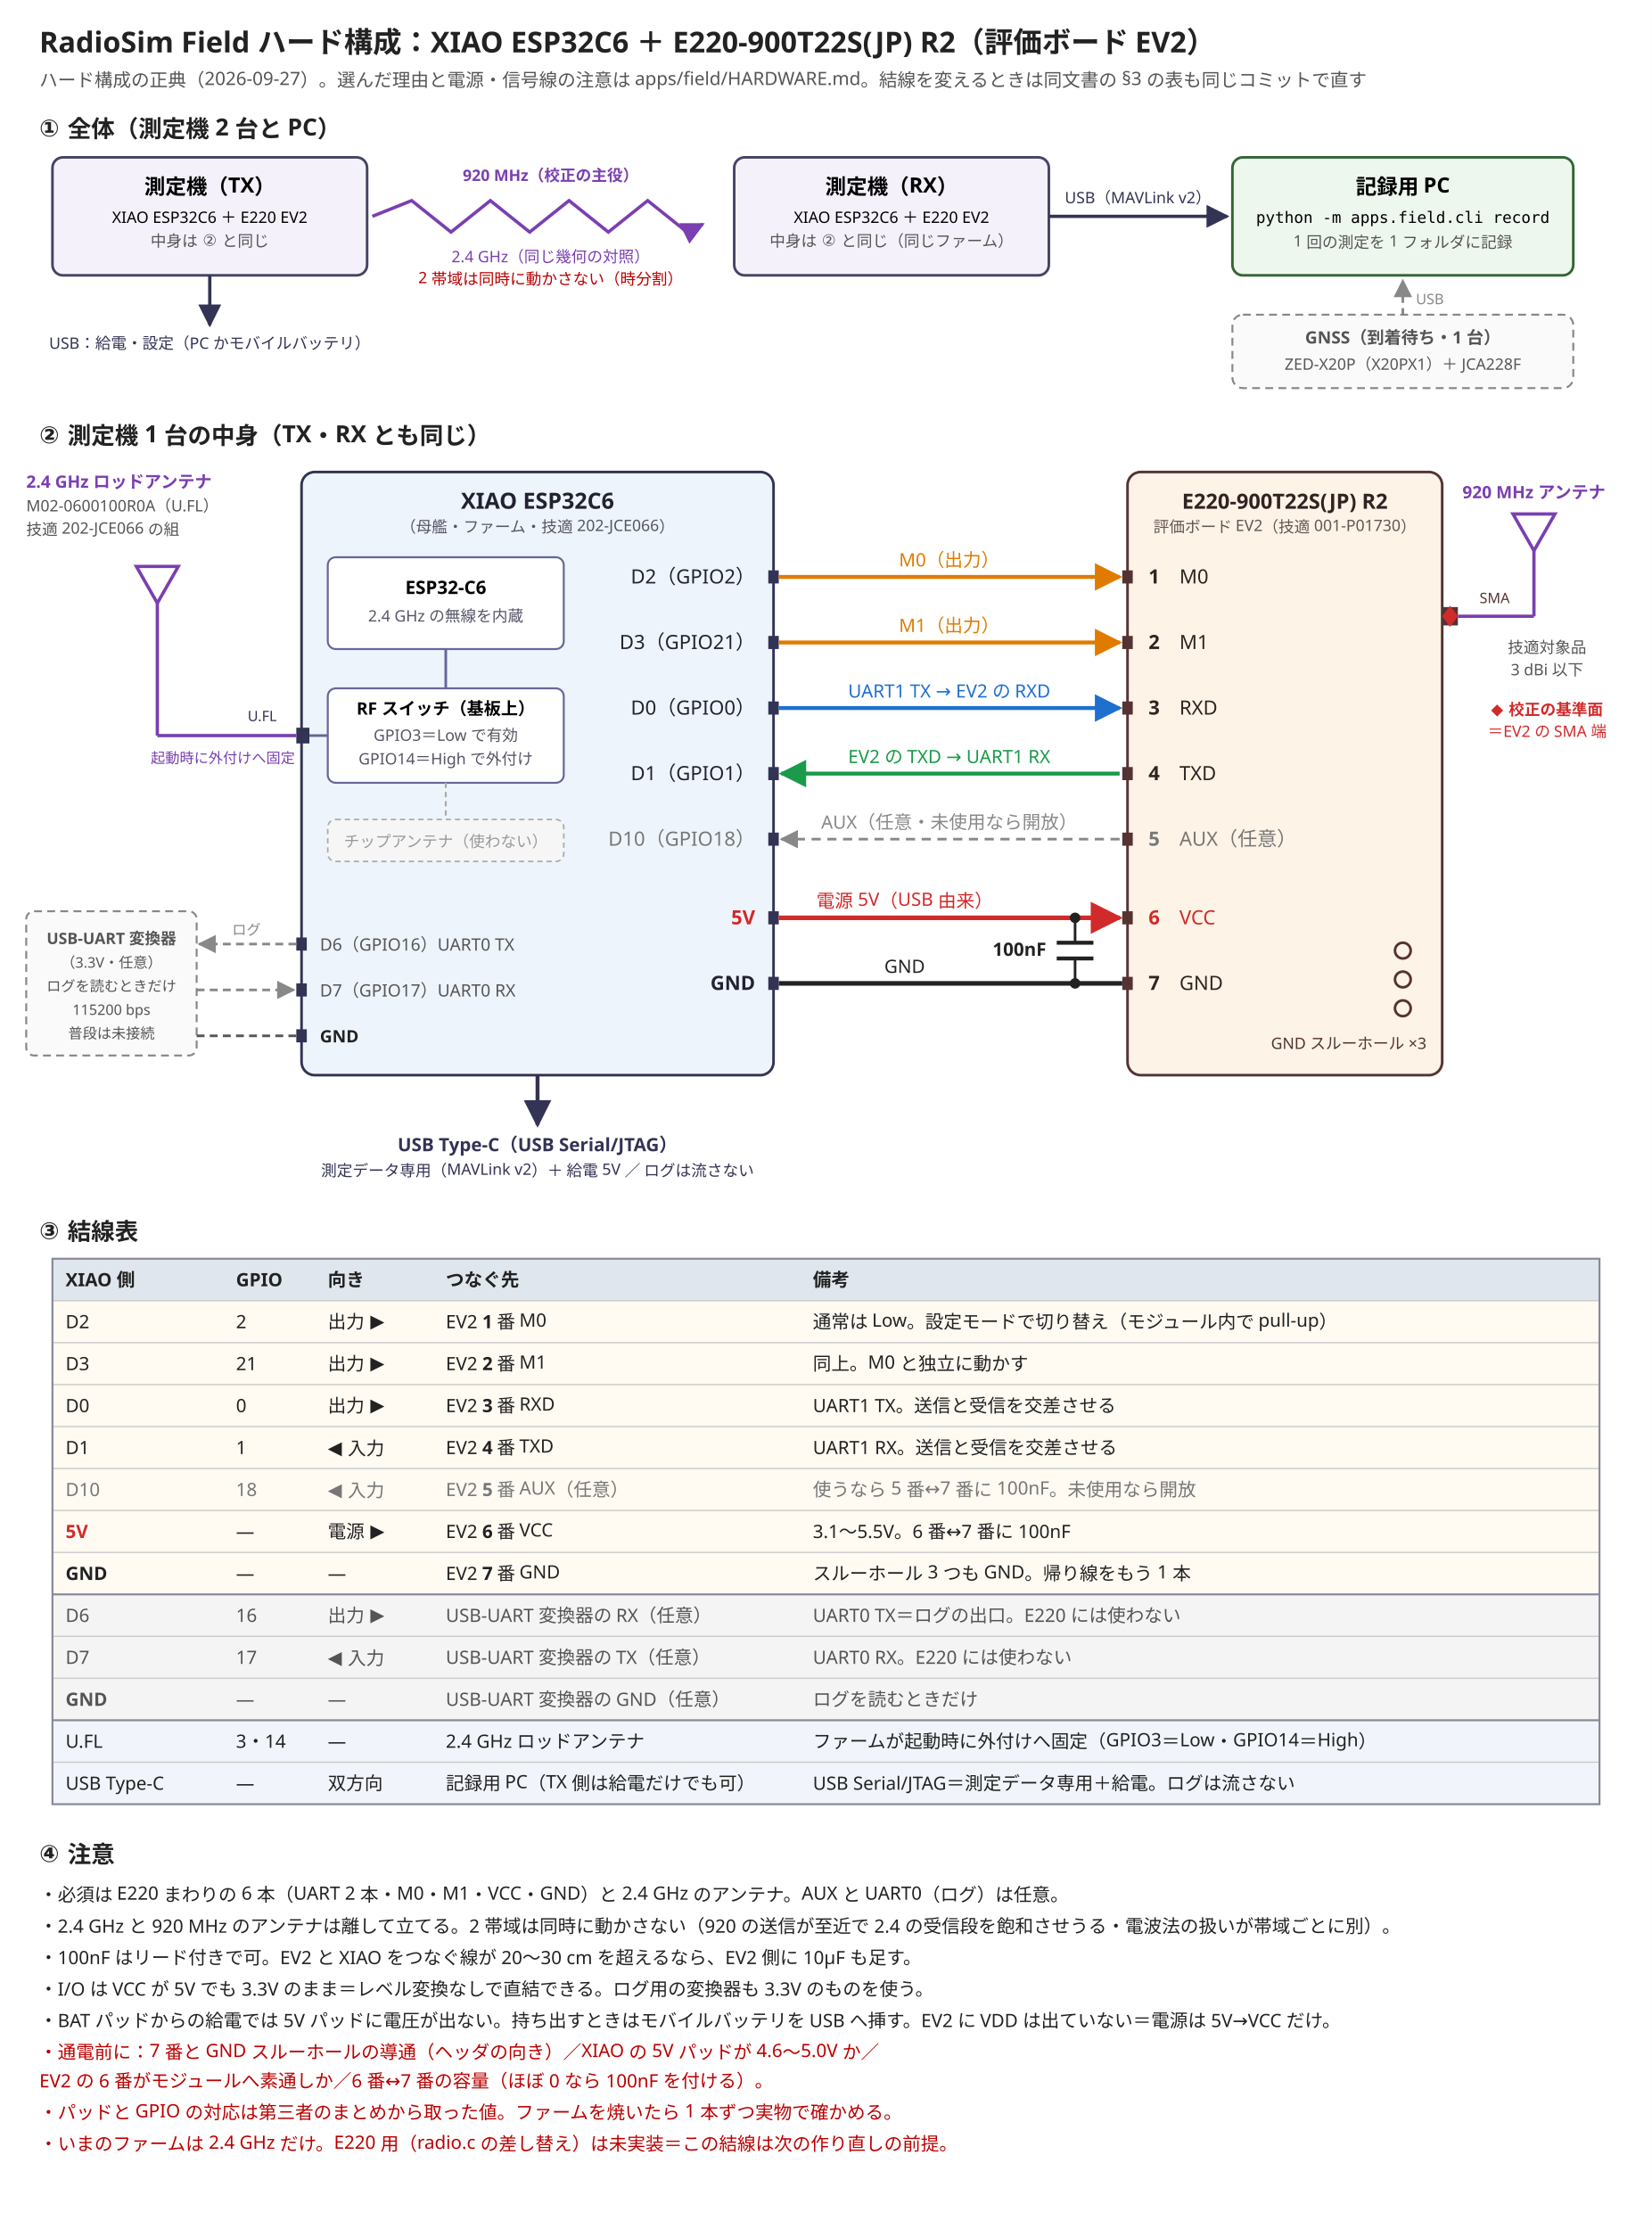
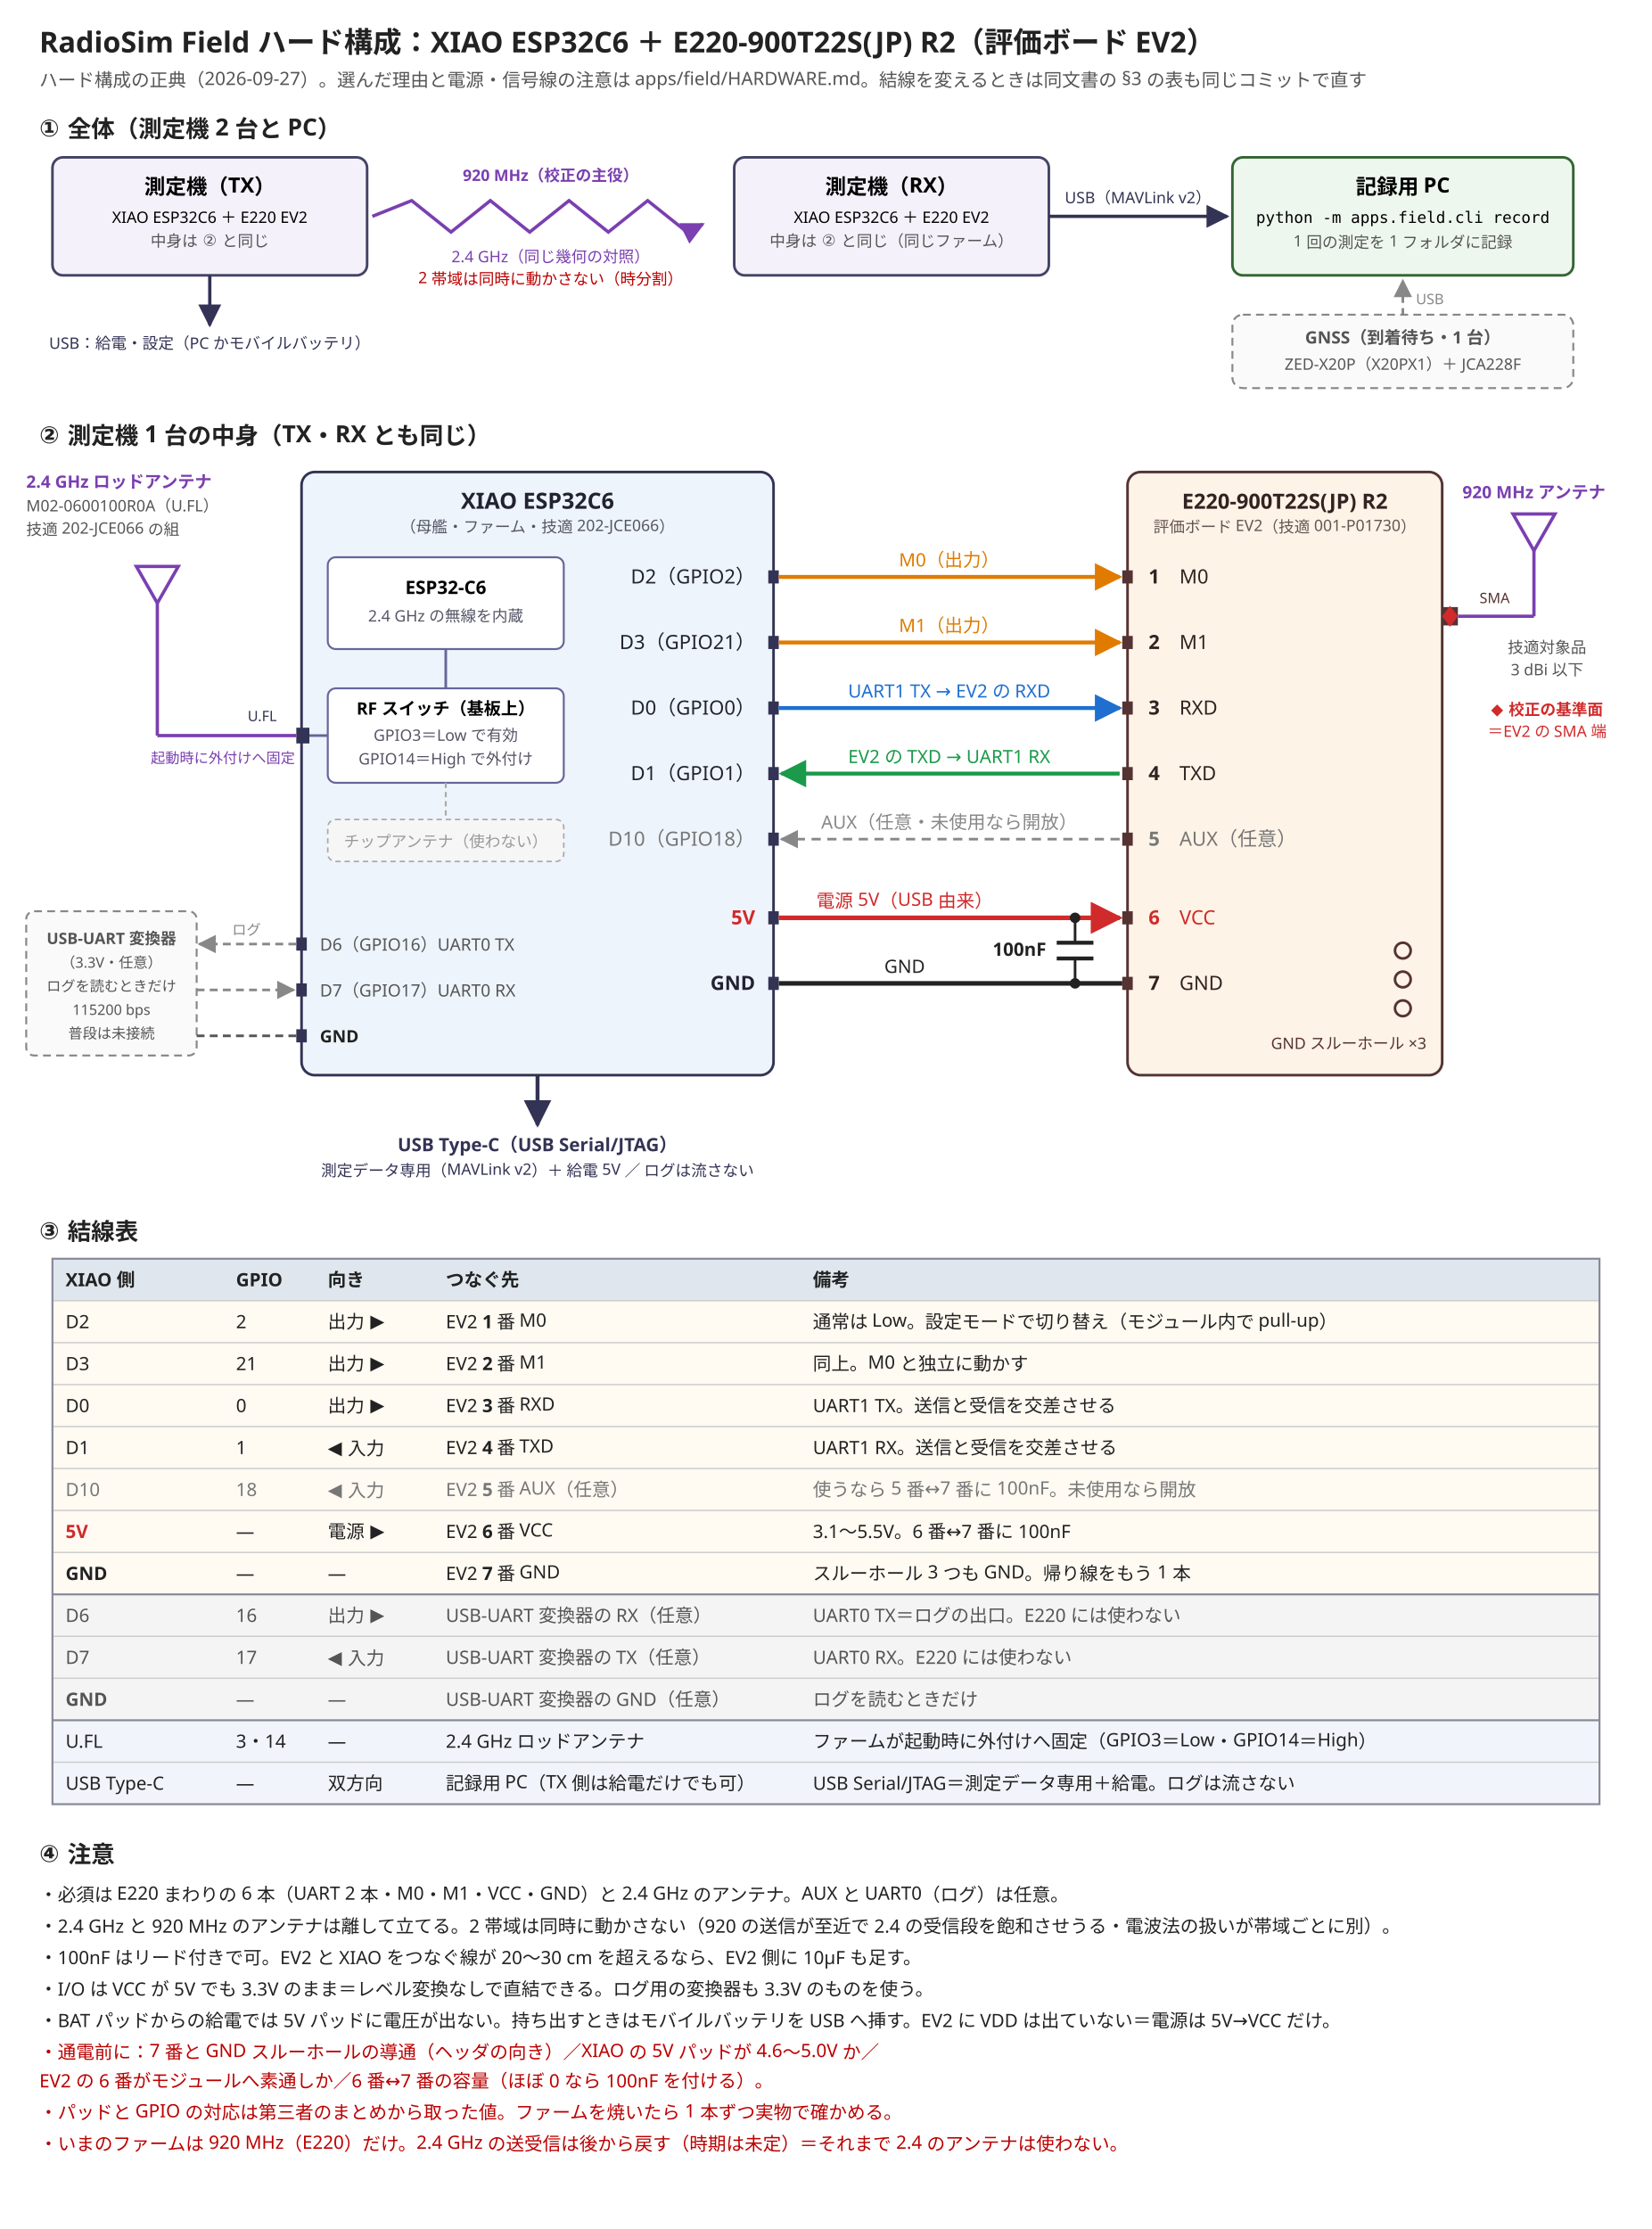
<svg xmlns="http://www.w3.org/2000/svg" width="1260" height="1700" viewBox="0 0 1260 1700" font-family="'Yu Gothic UI','Yu Gothic','Meiryo',sans-serif" font-size="14">
  <defs>
    <marker id="a-orange" viewBox="0 0 10 10" refX="9" refY="5" markerWidth="7" markerHeight="7" orient="auto">
      <path d="M0,0 L10,5 L0,10 z" fill="#e07b00" />
    </marker>
    <marker id="a-blue" viewBox="0 0 10 10" refX="9" refY="5" markerWidth="7" markerHeight="7" orient="auto">
      <path d="M0,0 L10,5 L0,10 z" fill="#1f6fd1" />
    </marker>
    <marker id="a-green" viewBox="0 0 10 10" refX="9" refY="5" markerWidth="7" markerHeight="7" orient="auto">
      <path d="M0,0 L10,5 L0,10 z" fill="#1a9a4a" />
    </marker>
    <marker id="a-gray" viewBox="0 0 10 10" refX="9" refY="5" markerWidth="7" markerHeight="7" orient="auto">
      <path d="M0,0 L10,5 L0,10 z" fill="#888" />
    </marker>
    <marker id="a-red" viewBox="0 0 10 10" refX="9" refY="5" markerWidth="7" markerHeight="7" orient="auto">
      <path d="M0,0 L10,5 L0,10 z" fill="#d12a2a" />
    </marker>
    <marker id="a-dark" viewBox="0 0 10 10" refX="9" refY="5" markerWidth="7" markerHeight="7" orient="auto">
      <path d="M0,0 L10,5 L0,10 z" fill="#335" />
    </marker>
    <marker id="a-purple" viewBox="0 0 10 10" refX="9" refY="5" markerWidth="7" markerHeight="7" orient="auto">
      <path d="M0,0 L10,5 L0,10 z" fill="#7a3fb0" />
    </marker>
  </defs>
  <rect width="1260" height="1700" fill="#ffffff" />
  <text x="30" y="40" font-size="22" font-weight="bold" fill="#222">RadioSim Field ハード構成：XIAO ESP32C6 ＋ E220-900T22S(JP) R2（評価ボード EV2）</text>
  <text x="30" y="66" fill="#555">ハード構成の正典（2026-09-27）。選んだ理由と電源・信号線の注意は apps/field/HARDWARE.md。結線を変えるときは同文書の §3 の表も同じコミットで直す</text>
  <text x="30" y="104" font-size="18" font-weight="bold" fill="#222">① 全体（測定機 2 台と PC）</text>
  <rect x="40" y="120" width="240" height="90" rx="8" fill="#f4f1fa" stroke="#446" stroke-width="2" />
  <text x="160" y="148" text-anchor="middle" font-weight="bold" font-size="16">測定機（TX）</text>
  <text x="160" y="170" text-anchor="middle" font-size="12">XIAO ESP32C6 ＋ E220 EV2</text>
  <text x="160" y="188" text-anchor="middle" font-size="12" fill="#555">中身は ② と同じ</text>
  <rect x="560" y="120" width="240" height="90" rx="8" fill="#f4f1fa" stroke="#446" stroke-width="2" />
  <text x="680" y="148" text-anchor="middle" font-weight="bold" font-size="16">測定機（RX）</text>
  <text x="680" y="170" text-anchor="middle" font-size="12">XIAO ESP32C6 ＋ E220 EV2</text>
  <text x="680" y="188" text-anchor="middle" font-size="12" fill="#555">中身は ② と同じ（同じファーム）</text>
  <path d="M284,165 l30,-12 l30,24 l30,-24 l30,24 l30,-24 l30,24 l30,-24 l30,24 l12,-6" fill="none" stroke="#7a3fb0" stroke-width="2.5" marker-end="url(#a-purple)" />
  <text x="420" y="138" text-anchor="middle" font-size="12" fill="#7a3fb0" font-weight="bold">920 MHz（校正の主役）</text>
  <text x="420" y="200" text-anchor="middle" font-size="12" fill="#7a3fb0">2.4 GHz（同じ幾何の対照）</text>
  <text x="420" y="216" text-anchor="middle" font-size="12" fill="#b00">2 帯域は同時に動かさない（時分割）</text>
  <line x1="160" y1="210" x2="160" y2="248" stroke="#335" stroke-width="2.5" marker-end="url(#a-dark)" />
  <text x="160" y="266" text-anchor="middle" font-size="12" fill="#335">USB：給電・設定（PC かモバイルバッテリ）</text>
  <rect x="940" y="120" width="260" height="90" rx="8" fill="#eef7ee" stroke="#363" stroke-width="2" />
  <text x="1070" y="148" text-anchor="middle" font-weight="bold" font-size="16">記録用 PC</text>
  <text x="1070" y="170" text-anchor="middle" font-size="12" font-family="Consolas,monospace">python -m apps.field.cli record</text>
  <text x="1070" y="188" text-anchor="middle" font-size="12" fill="#555">1 回の測定を 1 フォルダに記録</text>
  <line x1="800" y1="165" x2="936" y2="165" stroke="#335" stroke-width="2.5" marker-end="url(#a-dark)" />
  <text x="868" y="155" text-anchor="middle" font-size="12" fill="#335">USB（MAVLink v2）</text>
  <rect x="940" y="240" width="260" height="56" rx="8" fill="#fafafa" stroke="#888" stroke-width="1.5" stroke-dasharray="6 4" />
  <text x="1070" y="262" text-anchor="middle" font-size="13" fill="#555" font-weight="bold">GNSS（到着待ち・1 台）</text>
  <text x="1070" y="282" text-anchor="middle" font-size="12" fill="#555">ZED-X20P（X20PX1）＋ JCA228F</text>
  <line x1="1070" y1="240" x2="1070" y2="214" stroke="#888" stroke-width="2" stroke-dasharray="5 4" marker-end="url(#a-gray)" />
  <text x="1080" y="232" font-size="11" fill="#888">USB</text>
  <text x="30" y="338" font-size="18" font-weight="bold" fill="#222">② 測定機 1 台の中身（TX・RX とも同じ）</text>
  <rect x="230" y="360" width="360" height="460" rx="10" fill="#eef4fb" stroke="#335" stroke-width="2" />
  <text x="410" y="388" text-anchor="middle" font-size="17" font-weight="bold" fill="#223">XIAO ESP32C6</text>
  <text x="410" y="406" text-anchor="middle" font-size="12" fill="#556">（母艦・ファーム・技適 202-JCE066）</text>
  <rect x="250" y="425" width="180" height="70" rx="6" fill="#ffffff" stroke="#669" stroke-width="1.5" />
  <text x="340" y="453" text-anchor="middle" font-weight="bold">ESP32-C6</text>
  <text x="340" y="474" text-anchor="middle" font-size="12" fill="#556">2.4 GHz の無線を内蔵</text>
  <line x1="340" y1="495" x2="340" y2="525" stroke="#669" stroke-width="2" />
  <rect x="250" y="525" width="180" height="72" rx="6" fill="#ffffff" stroke="#669" stroke-width="1.5" />
  <text x="340" y="545" text-anchor="middle" font-size="13" font-weight="bold">RF スイッチ（基板上）</text>
  <text x="340" y="565" text-anchor="middle" font-size="12" fill="#556">GPIO3＝Low で有効</text>
  <text x="340" y="583" text-anchor="middle" font-size="12" fill="#556">GPIO14＝High で外付け</text>
  <line x1="340" y1="597" x2="340" y2="625" stroke="#aaa" stroke-width="1.5" stroke-dasharray="4 3" />
  <rect x="250" y="625" width="180" height="32" rx="6" fill="#f6f6f6" stroke="#aaa" stroke-width="1.2" stroke-dasharray="4 3" />
  <text x="340" y="646" text-anchor="middle" font-size="12" fill="#999">チップアンテナ（使わない）</text>
  <line x1="250" y1="561" x2="234" y2="561" stroke="#669" stroke-width="2" />
  <rect x="226" y="555" width="10" height="12" fill="#335" />
  <line x1="226" y1="561" x2="120" y2="561" stroke="#7a3fb0" stroke-width="2.5" />
  <line x1="120" y1="561" x2="120" y2="460" stroke="#7a3fb0" stroke-width="2.5" />
  <path d="M120,460 L104,432 L136,432 Z" fill="none" stroke="#7a3fb0" stroke-width="2.5" />
  <text x="20" y="372" font-size="13" font-weight="bold" fill="#7a3fb0">2.4 GHz ロッドアンテナ</text>
  <text x="20" y="390" font-size="12" fill="#555">M02-0600100R0A（U.FL）</text>
  <text x="20" y="408" font-size="12" fill="#555">技適 202-JCE066 の組</text>
  <text x="170" y="582" text-anchor="middle" font-size="11" fill="#7a3fb0">起動時に外付けへ固定</text>
  <text x="200" y="550" text-anchor="middle" font-size="11" fill="#335">U.FL</text>
  <g fill="#335">
    <rect x="226" y="715" width="8" height="10" />
    <rect x="226" y="750" width="8" height="10" />
    <rect x="226" y="785" width="8" height="10" />
  </g>
  <g font-size="13" fill="#555">
    <text x="244" y="725">D6（GPIO16）UART0 TX</text>
    <text x="244" y="760">D7（GPIO17）UART0 RX</text>
    <text x="244" y="795" font-weight="bold" fill="#222">GND</text>
  </g>
  <rect x="20" y="695" width="130" height="110" rx="6" fill="#fafafa" stroke="#888" stroke-width="1.5" stroke-dasharray="6 4" />
  <text x="85" y="720" text-anchor="middle" font-size="12" font-weight="bold" fill="#555">USB-UART 変換器</text>
  <text x="85" y="738" text-anchor="middle" font-size="11" fill="#555">（3.3V・任意）</text>
  <text x="85" y="756" text-anchor="middle" font-size="11" fill="#555">ログを読むときだけ</text>
  <text x="85" y="774" text-anchor="middle" font-size="11" fill="#555">115200 bps</text>
  <text x="85" y="792" text-anchor="middle" font-size="11" fill="#555">普段は未接続</text>
  <line x1="226" y1="720" x2="152" y2="720" stroke="#888" stroke-width="2" stroke-dasharray="6 4" marker-end="url(#a-gray)" />
  <line x1="150" y1="755" x2="224" y2="755" stroke="#888" stroke-width="2" stroke-dasharray="6 4" marker-end="url(#a-gray)" />
  <line x1="226" y1="790" x2="150" y2="790" stroke="#555" stroke-width="2" stroke-dasharray="6 4" />
  <text x="188" y="713" text-anchor="middle" font-size="11" fill="#888">ログ</text>
  <line x1="410" y1="820" x2="410" y2="858" stroke="#335" stroke-width="3" marker-end="url(#a-dark)" />
  <text x="410" y="878" text-anchor="middle" fill="#335" font-weight="bold">USB Type-C（USB Serial/JTAG）</text>
  <text x="410" y="897" text-anchor="middle" font-size="12" fill="#335">測定データ専用（MAVLink v2）＋ 給電 5V ／ ログは流さない</text>
  <g font-size="15" fill="#223" text-anchor="end">
    <text x="576" y="445">D2（GPIO2）</text>
    <text x="576" y="495">D3（GPIO21）</text>
    <text x="576" y="545">D0（GPIO0）</text>
    <text x="576" y="595">D1（GPIO1）</text>
    <text x="576" y="645" fill="#777">D10（GPIO18）</text>
    <text x="576" y="705" fill="#d12a2a" font-weight="bold">5V</text>
    <text x="576" y="755" font-weight="bold">GND</text>
  </g>
  <g fill="#335">
    <rect x="586" y="435" width="8" height="10" />
    <rect x="586" y="485" width="8" height="10" />
    <rect x="586" y="535" width="8" height="10" />
    <rect x="586" y="585" width="8" height="10" />
    <rect x="586" y="635" width="8" height="10" />
    <rect x="586" y="695" width="8" height="10" />
    <rect x="586" y="745" width="8" height="10" />
  </g>
  <rect x="860" y="360" width="240" height="460" rx="10" fill="#fdf3e6" stroke="#533" stroke-width="2" />
  <text x="980" y="388" text-anchor="middle" font-size="16" font-weight="bold" fill="#322">E220-900T22S(JP) R2</text>
  <text x="980" y="406" text-anchor="middle" font-size="12" fill="#655">評価ボード EV2（技適 001-P01730）</text>
  <g font-size="15" fill="#322">
    <text x="876" y="445">
      <tspan font-weight="bold">1</tspan>　M0</text>
    <text x="876" y="495">
      <tspan font-weight="bold">2</tspan>　M1</text>
    <text x="876" y="545">
      <tspan font-weight="bold">3</tspan>　RXD</text>
    <text x="876" y="595">
      <tspan font-weight="bold">4</tspan>　TXD</text>
    <text x="876" y="645" fill="#777">
      <tspan font-weight="bold">5</tspan>　AUX（任意）</text>
    <text x="876" y="705" fill="#d12a2a">
      <tspan font-weight="bold">6</tspan>　VCC</text>
    <text x="876" y="755">
      <tspan font-weight="bold">7</tspan>　GND</text>
  </g>
  <g fill="#533">
    <rect x="856" y="435" width="8" height="10" />
    <rect x="856" y="485" width="8" height="10" />
    <rect x="856" y="535" width="8" height="10" />
    <rect x="856" y="585" width="8" height="10" />
    <rect x="856" y="635" width="8" height="10" />
    <rect x="856" y="695" width="8" height="10" />
    <rect x="856" y="745" width="8" height="10" />
  </g>
  <g fill="none" stroke="#533" stroke-width="2">
    <circle cx="1070" cy="725" r="6" />
    <circle cx="1070" cy="747" r="6" />
    <circle cx="1070" cy="769" r="6" />
  </g>
  <text x="1088" y="800" text-anchor="end" font-size="12" fill="#533">GND スルーホール ×3</text>
  <rect x="1100" y="463" width="12" height="14" fill="#533" />
  <path d="M1106,462 l6,8 l-6,8 l-6,-8 z" fill="#d12a2a" />
  <line x1="1112" y1="470" x2="1170" y2="470" stroke="#7a3fb0" stroke-width="2.5" />
  <line x1="1170" y1="470" x2="1170" y2="420" stroke="#7a3fb0" stroke-width="2.5" />
  <path d="M1170,420 L1154,392 L1186,392 Z" fill="none" stroke="#7a3fb0" stroke-width="2.5" />
  <text x="1170" y="380" text-anchor="middle" font-size="13" font-weight="bold" fill="#7a3fb0">920 MHz アンテナ</text>
  <text x="1140" y="460" text-anchor="middle" font-size="11" fill="#533">SMA</text>
  <text x="1180" y="498" text-anchor="middle" font-size="12" fill="#555">技適対象品</text>
  <text x="1180" y="515" text-anchor="middle" font-size="12" fill="#555">3 dBi 以下</text>
  <text x="1180" y="545" text-anchor="middle" font-size="12" fill="#d12a2a" font-weight="bold">◆ 校正の基準面</text>
  <text x="1180" y="562" text-anchor="middle" font-size="12" fill="#d12a2a">＝EV2 の SMA 端</text>
  <line x1="594" y1="440" x2="854" y2="440" stroke="#e07b00" stroke-width="3" marker-end="url(#a-orange)" />
  <text x="724" y="432" text-anchor="middle" fill="#e07b00">M0（出力）</text>
  <line x1="594" y1="490" x2="854" y2="490" stroke="#e07b00" stroke-width="3" marker-end="url(#a-orange)" />
  <text x="724" y="482" text-anchor="middle" fill="#e07b00">M1（出力）</text>
  <line x1="594" y1="540" x2="854" y2="540" stroke="#1f6fd1" stroke-width="3" marker-end="url(#a-blue)" />
  <text x="724" y="532" text-anchor="middle" fill="#1f6fd1">UART1 TX → EV2 の RXD</text>
  <line x1="854" y1="590" x2="596" y2="590" stroke="#1a9a4a" stroke-width="3" marker-end="url(#a-green)" />
  <text x="724" y="582" text-anchor="middle" fill="#1a9a4a">EV2 の TXD → UART1 RX</text>
  <line x1="854" y1="640" x2="596" y2="640" stroke="#888" stroke-width="2" stroke-dasharray="7 5" marker-end="url(#a-gray)" />
  <text x="724" y="632" text-anchor="middle" fill="#888">AUX（任意・未使用なら開放）</text>
  <line x1="594" y1="700" x2="854" y2="700" stroke="#d12a2a" stroke-width="3.5" marker-end="url(#a-red)" />
  <text x="690" y="692" text-anchor="middle" fill="#d12a2a">電源 5V（USB 由来）</text>
  <line x1="594" y1="750" x2="856" y2="750" stroke="#222" stroke-width="3.5" />
  <text x="690" y="742" text-anchor="middle" fill="#222">GND</text>
  <circle cx="820" cy="700" r="4" fill="#222" />
  <circle cx="820" cy="750" r="4" fill="#222" />
  <line x1="820" y1="700" x2="820" y2="719" stroke="#222" stroke-width="2" />
  <line x1="806" y1="719" x2="834" y2="719" stroke="#222" stroke-width="3" />
  <line x1="806" y1="731" x2="834" y2="731" stroke="#222" stroke-width="3" />
  <line x1="820" y1="731" x2="820" y2="750" stroke="#222" stroke-width="2" />
  <text x="798" y="729" text-anchor="end" font-weight="bold" fill="#222">100nF</text>
  <text x="30" y="945" font-size="18" font-weight="bold" fill="#222">③ 結線表</text>
  <g transform="translate(40,960)">
    <rect x="0" y="0" width="1180" height="32" fill="#dfe6ee" />
    <rect x="0" y="32" width="1180" height="224" fill="#fffaf2" />
    <rect x="0" y="256" width="1180" height="96" fill="#f4f4f4" />
    <rect x="0" y="352" width="1180" height="64" fill="#f1f5fb" />
    <g font-weight="bold" fill="#222">
      <text x="10" y="21">XIAO 側</text>
      <text x="140" y="21">GPIO</text>
      <text x="210" y="21">向き</text>
      <text x="300" y="21">つなぐ先</text>
      <text x="580" y="21">備考</text>
    </g>
    <g fill="#222">
      <text x="10" y="53">D2</text>
      <text x="140" y="53">2</text>
      <text x="210" y="53">出力 ▶</text>
      <text x="300" y="53">EV2 <tspan font-weight="bold">1</tspan> 番 M0</text>
      <text x="580" y="53">通常は Low。設定モードで切り替え（モジュール内で pull-up）</text>
      <text x="10" y="85">D3</text>
      <text x="140" y="85">21</text>
      <text x="210" y="85">出力 ▶</text>
      <text x="300" y="85">EV2 <tspan font-weight="bold">2</tspan> 番 M1</text>
      <text x="580" y="85">同上。M0 と独立に動かす</text>
      <text x="10" y="117">D0</text>
      <text x="140" y="117">0</text>
      <text x="210" y="117">出力 ▶</text>
      <text x="300" y="117">EV2 <tspan font-weight="bold">3</tspan> 番 RXD</text>
      <text x="580" y="117">UART1 TX。送信と受信を交差させる</text>
      <text x="10" y="149">D1</text>
      <text x="140" y="149">1</text>
      <text x="210" y="149">◀ 入力</text>
      <text x="300" y="149">EV2 <tspan font-weight="bold">4</tspan> 番 TXD</text>
      <text x="580" y="149">UART1 RX。送信と受信を交差させる</text>
      <g fill="#777">
        <text x="10" y="181">D10</text>
        <text x="140" y="181">18</text>
        <text x="210" y="181">◀ 入力</text>
        <text x="300" y="181">EV2 <tspan font-weight="bold">5</tspan> 番 AUX（任意）</text>
        <text x="580" y="181">使うなら 5 番↔7 番に 100nF。未使用なら開放</text>
      </g>
      <text x="10" y="213" fill="#d12a2a" font-weight="bold">5V</text>
      <text x="140" y="213">—</text>
      <text x="210" y="213">電源 ▶</text>
      <text x="300" y="213">EV2 <tspan font-weight="bold">6</tspan> 番 VCC</text>
      <text x="580" y="213">3.1〜5.5V。6 番↔7 番に 100nF</text>
      <text x="10" y="245" font-weight="bold">GND</text>
      <text x="140" y="245">—</text>
      <text x="210" y="245">—</text>
      <text x="300" y="245">EV2 <tspan font-weight="bold">7</tspan> 番 GND</text>
      <text x="580" y="245">スルーホール 3 つも GND。帰り線をもう 1 本</text>
      <g fill="#555">
        <text x="10" y="277">D6</text>
        <text x="140" y="277">16</text>
        <text x="210" y="277">出力 ▶</text>
        <text x="300" y="277">USB-UART 変換器の RX（任意）</text>
        <text x="580" y="277">UART0 TX＝ログの出口。E220 には使わない</text>
      </g>
      <g fill="#555">
        <text x="10" y="309">D7</text>
        <text x="140" y="309">17</text>
        <text x="210" y="309">◀ 入力</text>
        <text x="300" y="309">USB-UART 変換器の TX（任意）</text>
        <text x="580" y="309">UART0 RX。E220 には使わない</text>
      </g>
      <g fill="#555">
        <text x="10" y="341" font-weight="bold">GND</text>
        <text x="140" y="341">—</text>
        <text x="210" y="341">—</text>
        <text x="300" y="341">USB-UART 変換器の GND（任意）</text>
        <text x="580" y="341">ログを読むときだけ</text>
      </g>
      <text x="10" y="373">U.FL</text>
      <text x="140" y="373">3・14</text>
      <text x="210" y="373">—</text>
      <text x="300" y="373">2.4 GHz ロッドアンテナ</text>
      <text x="580" y="373">ファームが起動時に外付けへ固定（GPIO3＝Low・GPIO14＝High）</text>
      <text x="10" y="405">USB Type-C</text>
      <text x="140" y="405">—</text>
      <text x="210" y="405">双方向</text>
      <text x="300" y="405">記録用 PC（TX 側は給電だけでも可）</text>
      <text x="580" y="405">USB Serial/JTAG＝測定データ専用＋給電。ログは流さない</text>
    </g>
    <g stroke="#ccc" stroke-width="1">
      <line x1="0" y1="32" x2="1180" y2="32" />
      <line x1="0" y1="64" x2="1180" y2="64" />
      <line x1="0" y1="96" x2="1180" y2="96" />
      <line x1="0" y1="128" x2="1180" y2="128" />
      <line x1="0" y1="160" x2="1180" y2="160" />
      <line x1="0" y1="192" x2="1180" y2="192" />
      <line x1="0" y1="224" x2="1180" y2="224" />
      <line x1="0" y1="288" x2="1180" y2="288" />
      <line x1="0" y1="320" x2="1180" y2="320" />
      <line x1="0" y1="384" x2="1180" y2="384" />
    </g>
    <g stroke="#889" stroke-width="1.5">
      <line x1="0" y1="256" x2="1180" y2="256" />
      <line x1="0" y1="352" x2="1180" y2="352" />
    </g>
    <rect x="0" y="0" width="1180" height="416" fill="none" stroke="#889" stroke-width="1.5" />
  </g>
  <text x="30" y="1420" font-size="18" font-weight="bold" fill="#222">④ 注意</text>
  <g fill="#222">
    <text x="30" y="1450">・必須は E220 まわりの 6 本（UART 2 本・M0・M1・VCC・GND）と 2.4 GHz のアンテナ。AUX と UART0（ログ）は任意。</text>
    <text x="30" y="1474">・2.4 GHz と 920 MHz のアンテナは離して立てる。2 帯域は同時に動かさない（920 の送信が至近で 2.4 の受信段を飽和させうる・電波法の扱いが帯域ごとに別）。</text>
    <text x="30" y="1498">・100nF はリード付きで可。EV2 と XIAO をつなぐ線が 20〜30 cm を超えるなら、EV2 側に 10µF も足す。</text>
    <text x="30" y="1522">・I/O は VCC が 5V でも 3.3V のまま＝レベル変換なしで直結できる。ログ用の変換器も 3.3V のものを使う。</text>
    <text x="30" y="1546">・BAT パッドからの給電では 5V パッドに電圧が出ない。持ち出すときはモバイルバッテリを USB へ挿す。EV2 に VDD は出ていない＝電源は 5V→VCC だけ。</text>
    <text x="30" y="1570" fill="#b00">・通電前に：7 番と GND スルーホールの導通（ヘッダの向き）／XIAO の 5V パッドが 4.6〜5.0V か／</text>
    <text x="30" y="1592" fill="#b00">　EV2 の 6 番がモジュールへ素通しか／6 番↔7 番の容量（ほぼ 0 なら 100nF を付ける）。</text>
    <text x="30" y="1616" fill="#b00">・パッドと GPIO の対応は第三者のまとめから取った値。ファームを焼いたら 1 本ずつ実物で確かめる。</text>
-     <text x="30" y="1640" fill="#b00">・いまのファームは 2.4 GHz だけ。E220 用（radio.c の差し替え）は未実装＝この結線は次の作り直しの前提。</text>
+     <text x="30" y="1640" fill="#b00">・いまのファームは 920 MHz（E220）だけ。2.4 GHz の送受信は後から戻す（時期は未定）＝それまで 2.4 のアンテナは使わない。</text>
  </g>
</svg>
